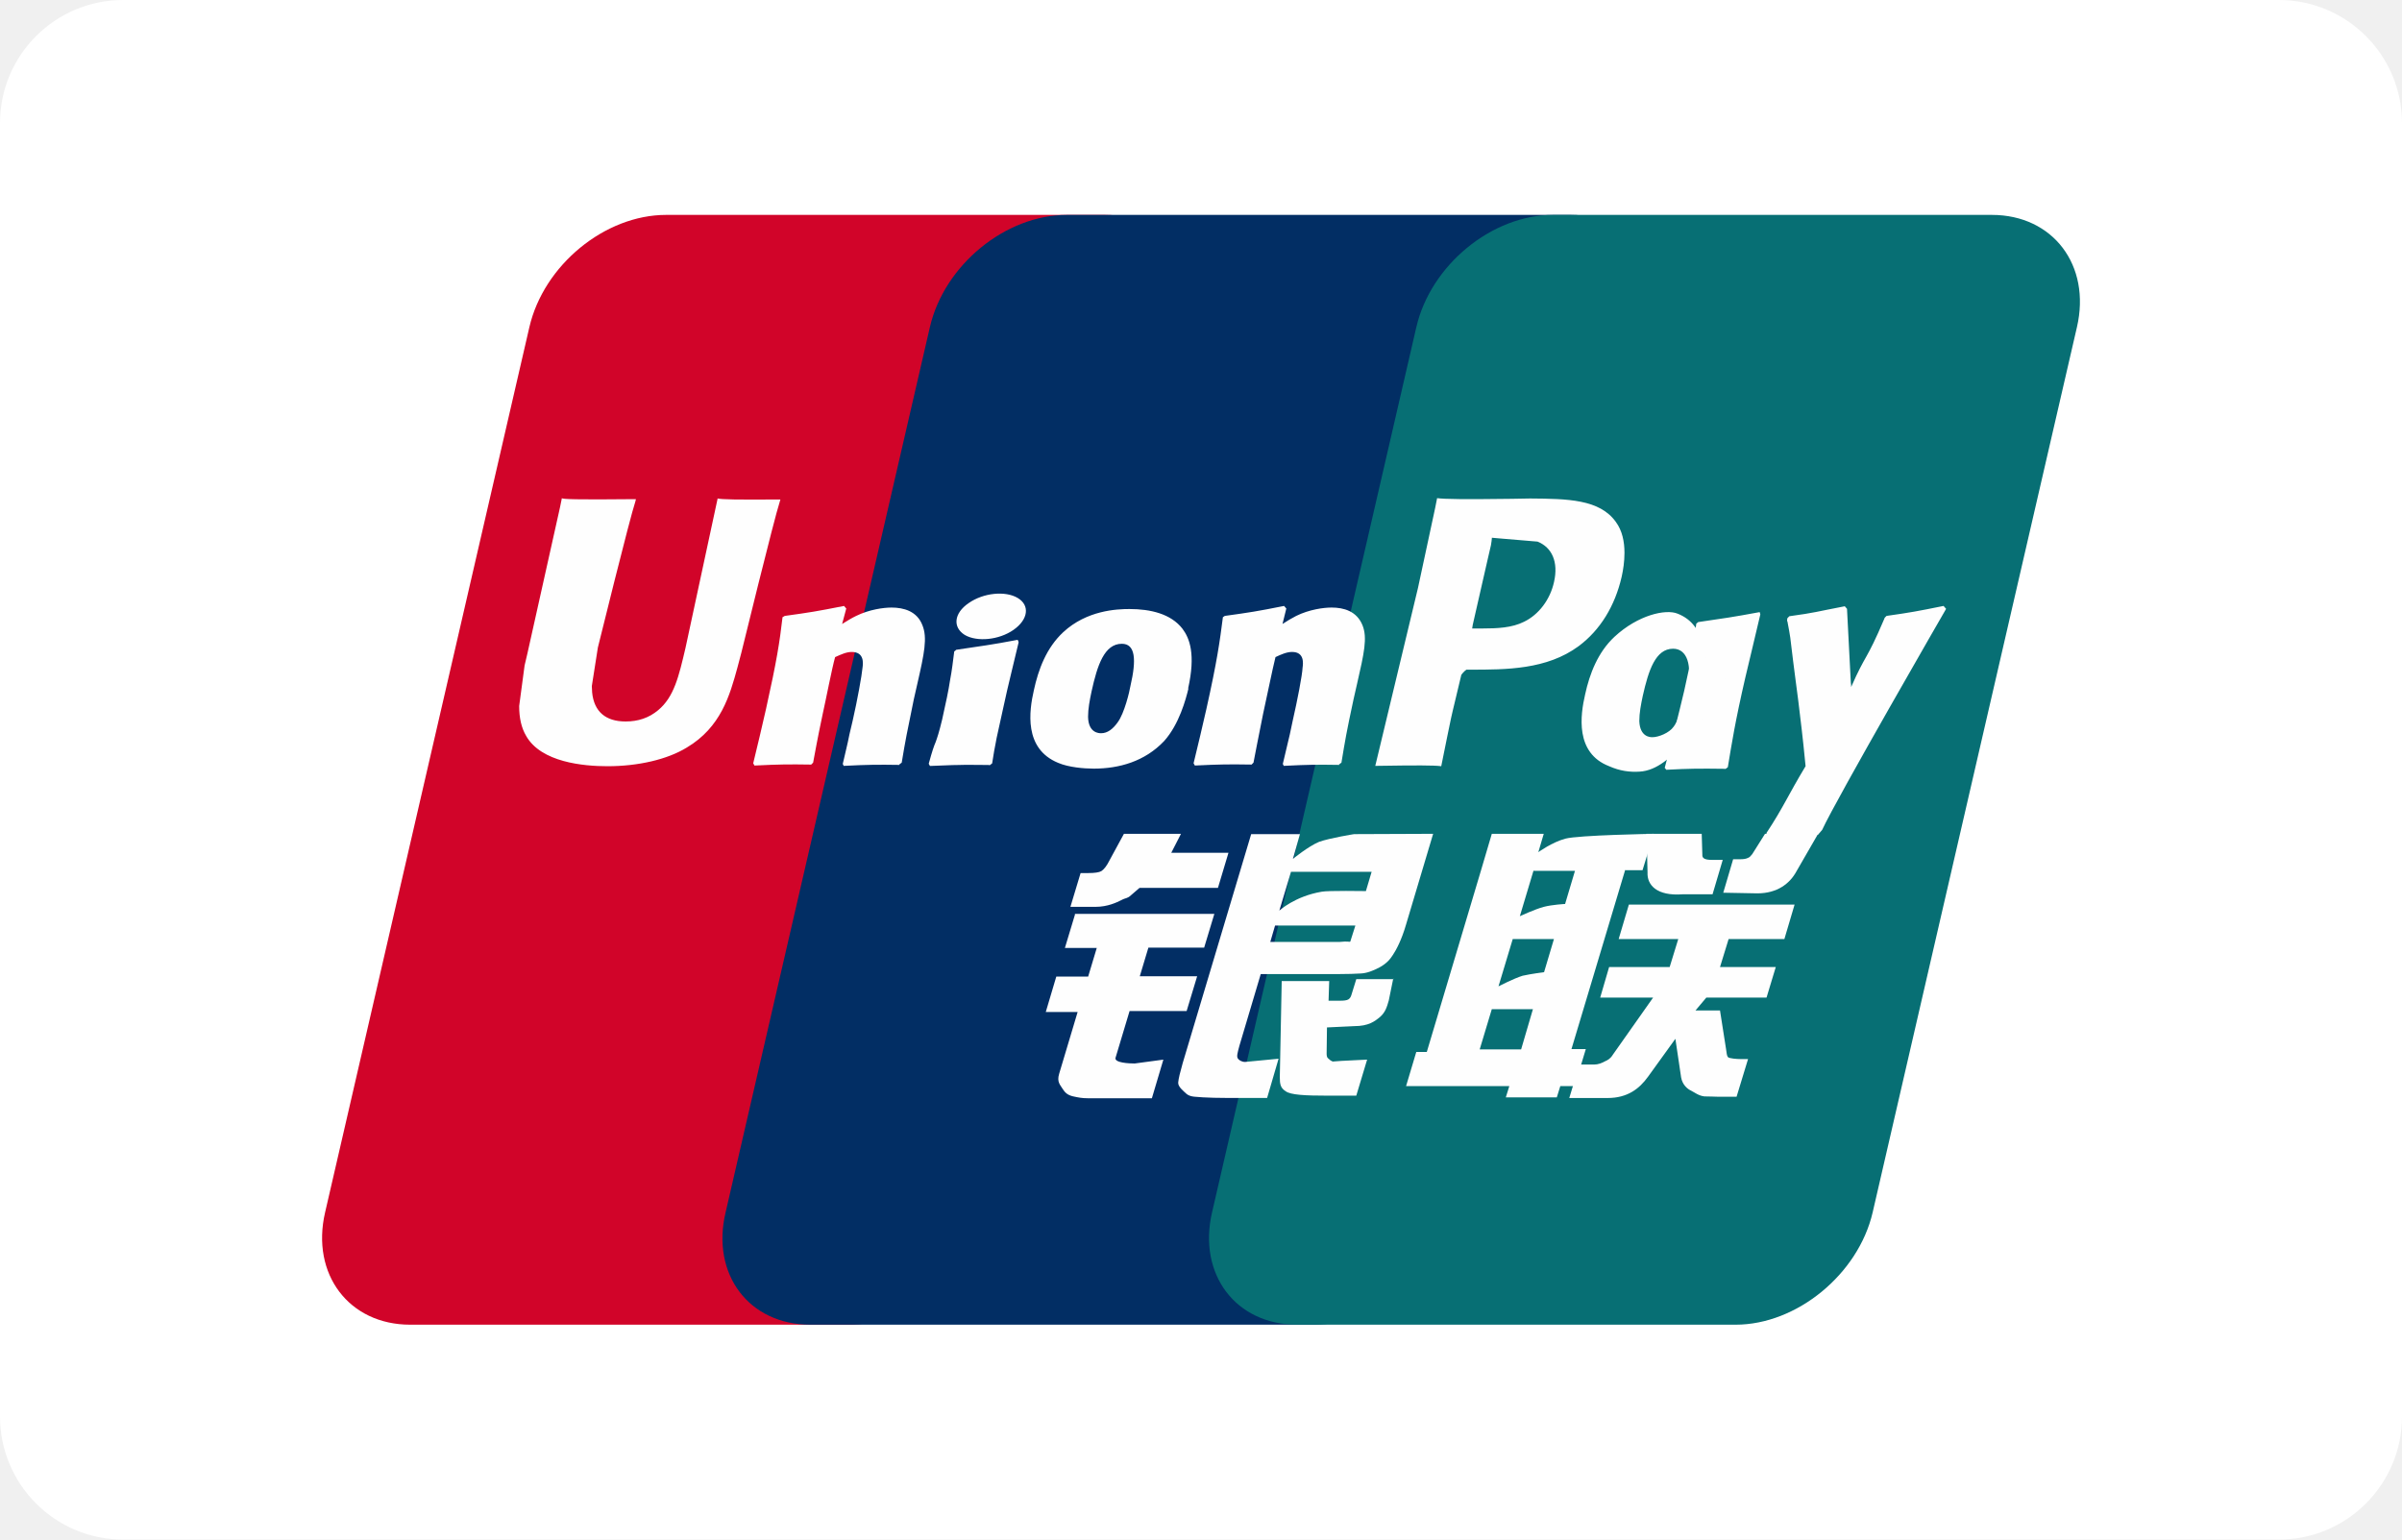
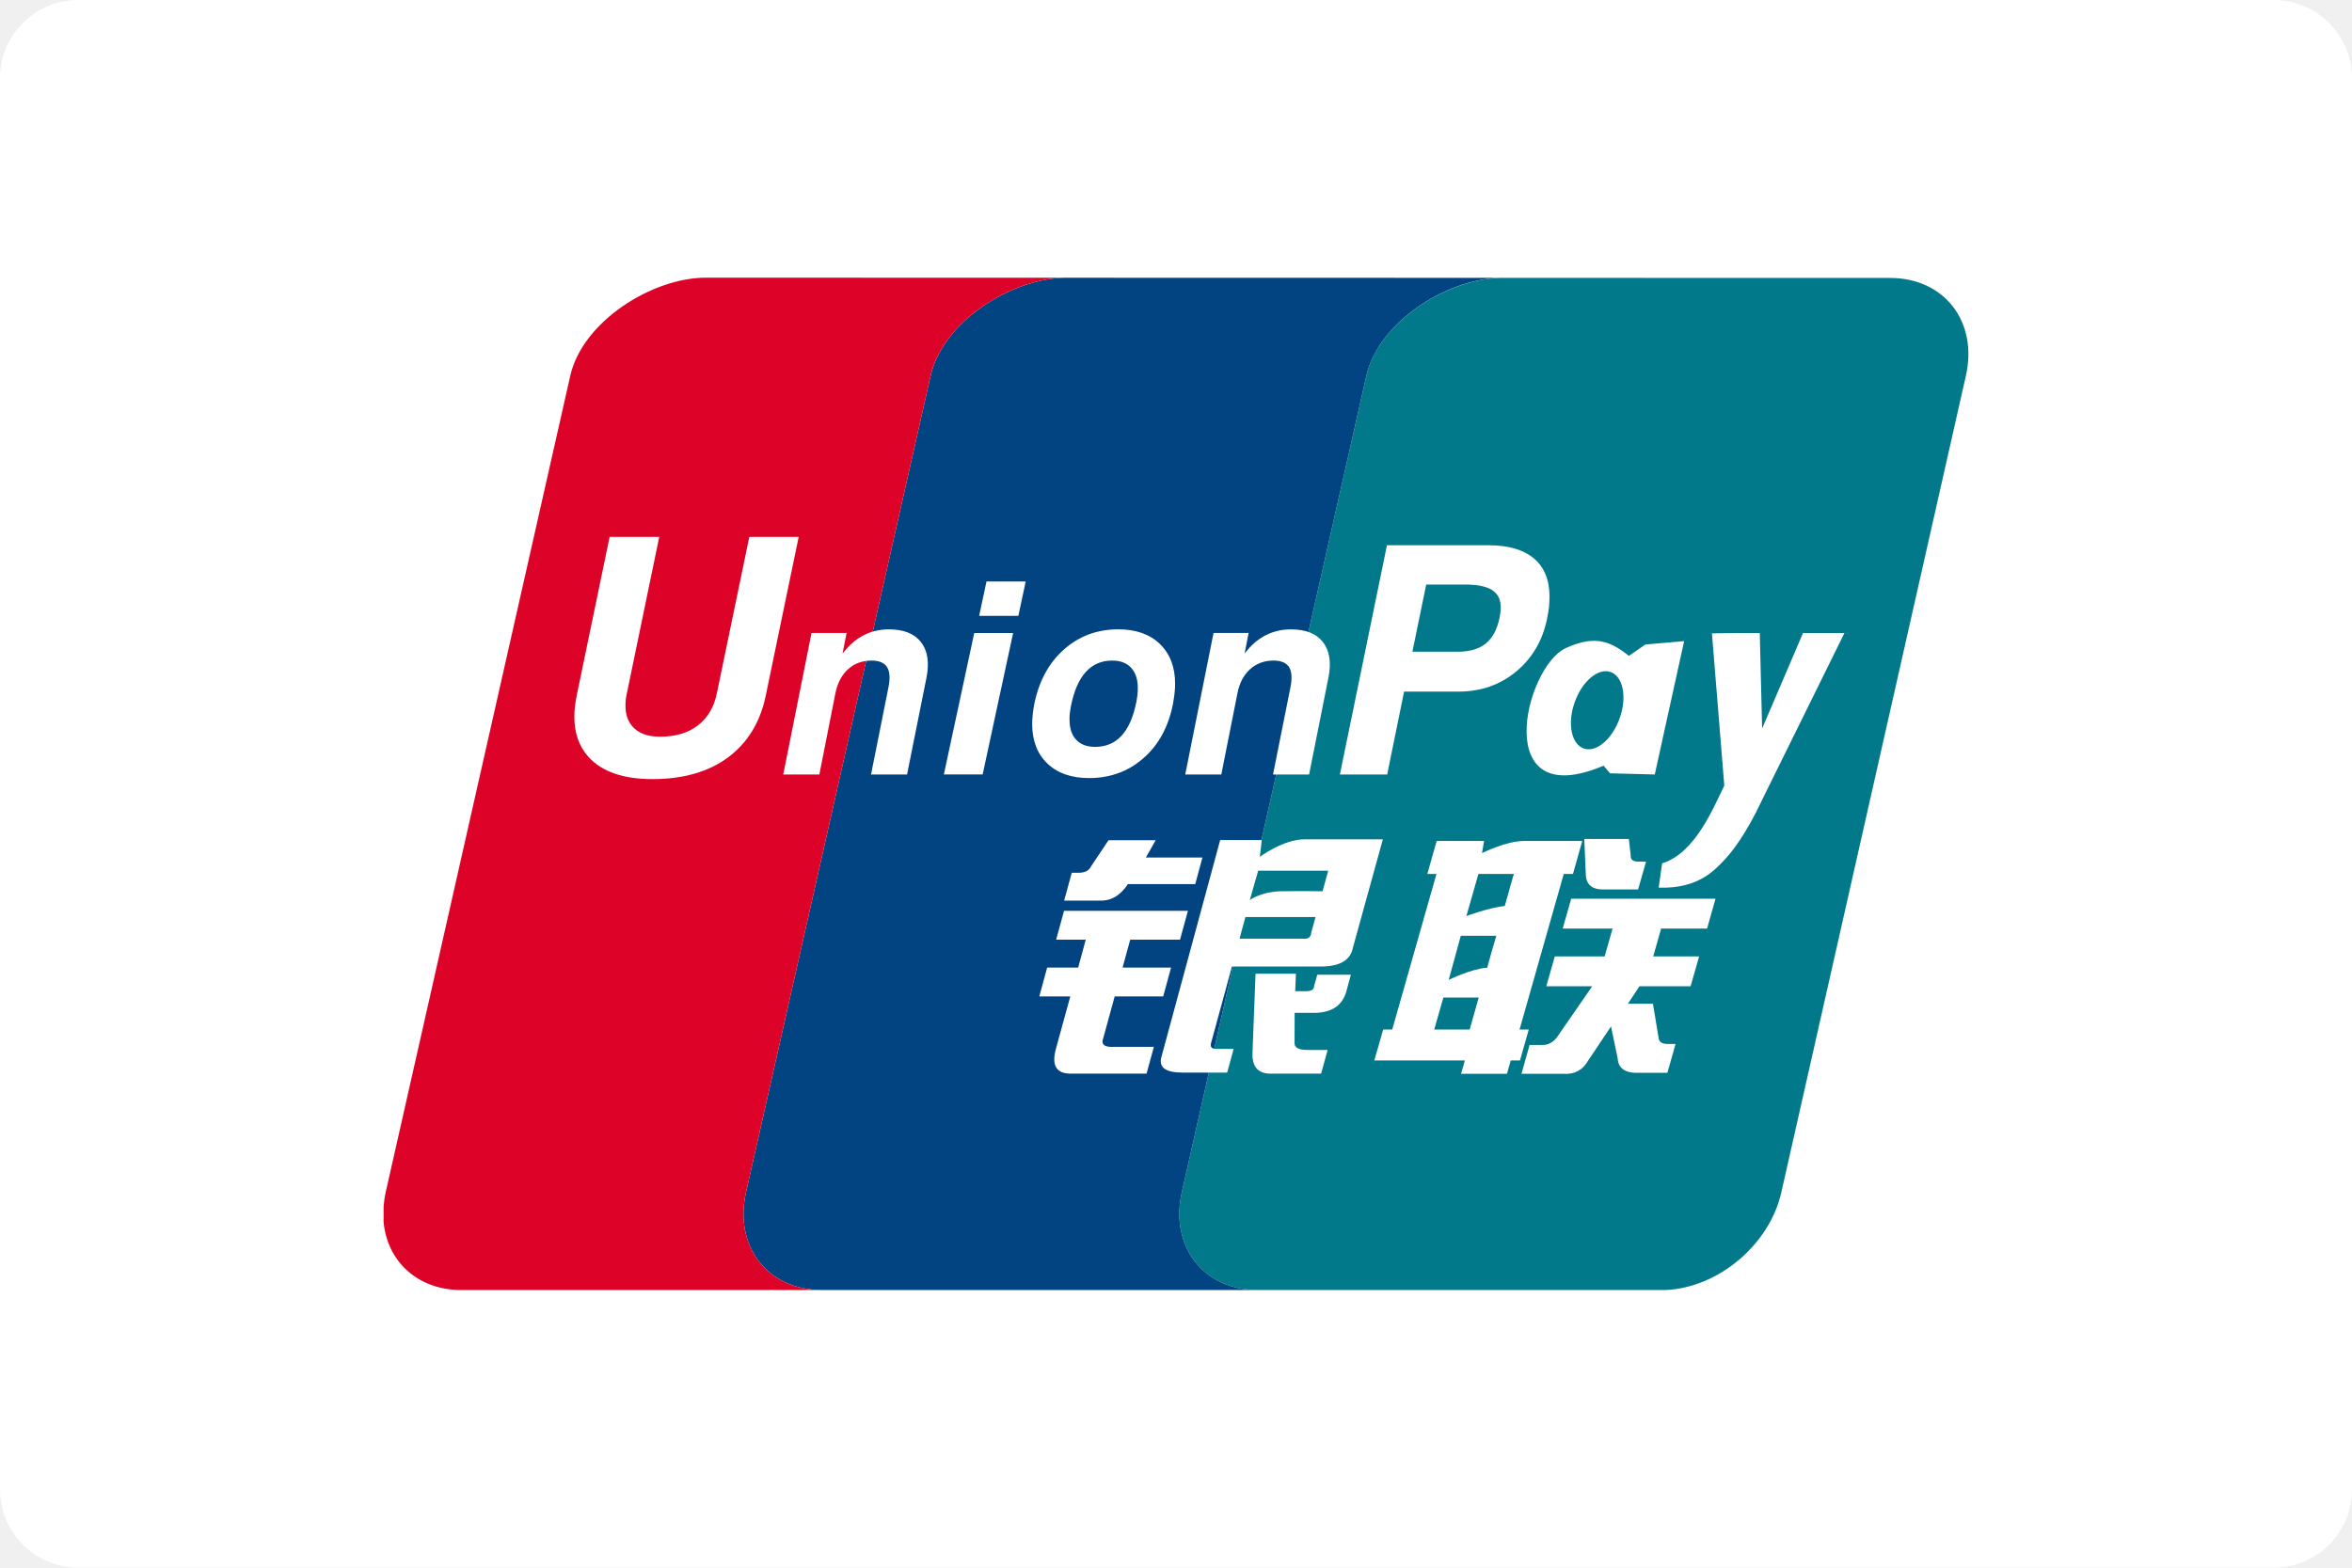
- <svg xmlns="http://www.w3.org/2000/svg" width="780" height="500" enable-background="new 0 0 780 500" version="1.1" viewBox="0 0 780 500" xml:space="preserve">
-   <path d="M40,0h700c22.092,0,40,17.909,40,40v420c0,22.092-17.908,40-40,40H40c-22.091,0-40-17.908-40-40V40   C0,17.909,17.909,0,40,0z" fill="#fff" />
-   <path d="m216.4 69.791h142.39c19.87 0 32.287 16.406 27.63 36.47l-66.333 287.48c-4.656 20.063-24.629 36.47-44.498 36.47h-142.39c-19.87 0-32.287-16.406-27.63-36.47l66.331-287.48c4.657-20.168 24.526-36.47 44.395-36.47h0.104z" fill="#D10429" />
-   <path d="m346.34 69.791h163.82c19.868 0 10.865 16.406 6.209 36.47l-66.334 287.48c-4.657 20.063-3.208 36.47-23.077 36.47h-163.81c-19.972 0-32.287-16.406-27.527-36.47l66.334-287.48c4.656-20.168 24.524-36.47 44.498-36.47h-0.104z" fill="#022E64" />
-   <path d="m504.41 69.791h142.4c19.869 0 32.287 16.406 27.629 36.47l-66.332 287.48c-4.658 20.063-24.631 36.47-44.499 36.47h-142.39c-19.973 0-32.287-16.406-27.63-36.47l66.333-287.48c4.656-20.168 24.525-36.47 44.394-36.47h0.104z" fill="#076F74" />
-   <path d="m480.5 340.81h13.453l3.829-13.063h-13.351l-3.931 13.063zm10.762-35.95l-4.657 15.467s5.071-2.613 7.865-3.449c2.794-0.627 6.933-1.15 6.933-1.15l3.208-10.763h-13.451l0.102-0.105zm6.726-22.153l-4.449 14.839s4.967-2.3 7.761-3.029c2.794-0.732 6.933-0.941 6.933-0.941l3.208-10.764h-13.349l-0.104-0.105zm29.701 0l-17.386 57.997h4.657l-3.622 12.018h-4.657l-1.138 3.657h-16.559l1.14-3.657h-33.529l3.311-11.076h3.415l17.594-58.938 3.518-11.913h16.868l-1.76 5.956s4.449-3.239 8.797-4.39c4.243-1.148 28.665-1.566 28.665-1.566l-3.622 11.809h-5.795l0.103 0.103z" fill="#FEFEFE" />
-   <path d="m534.59 270.79h18.006l0.207 6.792c-0.103 1.149 0.828 1.672 3.001 1.672h3.622l-3.311 11.183h-9.729c-8.382 0.627-11.59-3.03-11.383-7.106l-0.311-12.437-0.102-0.104zm2.216 53.2h-17.178l2.896-9.927h19.662l2.794-9.092h-19.351l3.311-11.182h53.812l-3.312 11.182h-18.109l-2.794 9.092h18.109l-3.002 9.927h-19.558l-3.518 4.18h7.968l1.966 12.54c0.207 1.254 0.207 2.09 0.62 2.613 0.415 0.418 2.795 0.627 4.14 0.627h2.38l-3.725 12.227h-6.106c-0.93 0-2.38-0.104-4.346-0.104-1.863-0.21-3.104-1.255-4.346-1.882-1.139-0.522-2.794-1.881-3.208-4.284l-1.863-12.54-8.899 12.331c-2.795 3.866-6.622 6.897-13.143 6.897h-12.418l3.311-10.869h4.761c1.346 0 2.588-0.521 3.52-1.045 0.931-0.418 1.758-0.836 2.586-2.193l13.04-18.498zm-187.9-27.2h45.429l-3.312 10.973h-18.109l-2.793 9.299h18.627l-3.415 11.287h-18.524l-4.553 15.152c-0.517 1.672 4.45 1.881 6.209 1.881l9.313-1.254-3.726 12.54h-20.904c-1.654 0-2.896-0.209-4.76-0.627-1.76-0.418-2.587-1.254-3.311-2.403-0.726-1.254-1.968-2.195-1.14-4.912l6.002-20.063h-10.348l3.415-11.495h10.348l2.794-9.3h-10.347l3.312-10.974-0.207-0.104zm31.387-19.835h18.627l-3.415 11.39h-25.457l-2.794 2.404c-1.242 1.15-1.552 0.732-3.105 1.568-1.447 0.73-4.449 2.193-8.382 2.193h-8.175l3.311-10.972h2.484c2.07 0 3.52-0.21 4.243-0.627 0.828-0.522 1.76-1.672 2.69-3.554l4.656-8.568h18.525l-3.208 6.27v-0.104zm35.107 18.81s5.07-4.701 13.764-6.164c1.966-0.418 14.384-0.211 14.384-0.211l1.863-6.27h-26.182l-3.83 12.75 1e-3 -0.105zm24.629 4.807h-25.975l-1.552 5.329h22.56c2.69-0.313 3.208 0.104 3.415-0.104l1.655-5.225h-0.103zm-33.735-29.678h15.833l-2.276 8.047s4.967-4.075 8.485-5.539c3.519-1.254 11.383-2.508 11.383-2.508l25.664-0.104-8.796 29.469c-1.449 5.016-3.208 8.256-4.243 9.823-0.93 1.463-2.07 2.821-4.346 4.075-2.173 1.15-4.141 1.881-6.002 1.986-1.656 0.104-4.347 0.209-7.865 0.209h-24.732l-6.934 23.303c-0.62 2.299-0.931 3.447-0.517 4.074 0.31 0.523 1.241 1.15 2.38 1.15l10.865-1.045-3.726 12.749h-12.21c-3.933 0-6.727-0.104-8.693-0.21-1.862-0.208-3.83 0-5.175-1.044-1.138-1.045-2.896-2.403-2.794-3.763 0.104-1.254 0.621-3.344 1.45-6.27l22.249-74.402z" fill="#FEFEFE" />
-   <path d="m452.43 317.79l-1.449 7.105c-0.619 2.194-1.138 3.867-2.794 5.33-1.759 1.463-3.725 3.03-8.484 3.03l-8.796 0.418-0.104 7.942c-0.103 2.193 0.519 1.984 0.828 2.402 0.414 0.418 0.724 0.523 1.138 0.732l2.794-0.21 8.384-0.417-3.52 11.704h-9.624c-6.726 0-11.797-0.21-13.35-1.463-1.655-1.046-1.862-2.3-1.862-4.599l0.62-31.141h15.42l-0.207 6.374h3.725c1.242 0 2.175-0.104 2.691-0.418s0.828-0.836 1.035-1.567l1.552-5.016h12.108l-0.105-0.206zm-219.37-156c-0.517 2.508-10.451 48.592-10.451 48.592-2.174 9.3-3.726 15.989-8.9 20.273-3.001 2.508-6.52 3.657-10.555 3.657-6.52 0-10.245-3.239-10.866-9.404l-0.104-2.09s1.966-12.436 1.966-12.54c0 0 10.349-42.009 12.212-47.548 0.103-0.313 0.103-0.522 0.103-0.627-20.18 0.21-23.801 0-24.008-0.313-0.104 0.418-0.621 3.03-0.621 3.03l-10.556 47.34-0.932 3.97-1.758 13.168c0 3.866 0.724 7.105 2.277 9.718 4.863 8.569 18.627 9.823 26.388 9.823 10.038 0 19.455-2.195 25.767-6.061 11.073-6.584 13.97-16.929 16.454-26.02l1.242-4.703s10.659-43.576 12.522-49.219c0.103-0.314 0.103-0.523 0.207-0.627-14.695 0.104-18.938 0-20.387-0.314v-0.105zm59.03 86.623c-7.141-0.105-9.728-0.105-18.11 0.313l-0.311-0.627c0.724-3.24 1.552-6.374 2.173-9.614l1.035-4.389c1.552-6.792 3.001-14.839 3.208-17.242 0.207-1.463 0.62-5.12-3.519-5.12-1.759 0-3.518 0.835-5.38 1.671-1.036 3.658-3.002 13.899-4.037 18.497-2.07 9.823-2.173 10.972-3.104 15.78l-0.621 0.626c-7.347-0.104-9.934-0.104-18.42 0.314l-0.414-0.732c1.449-5.852 2.794-11.704 4.14-17.556 3.518-15.78 4.45-21.84 5.38-29.887l0.725-0.418c8.279-1.149 10.245-1.463 19.248-3.239l0.724 0.836-1.345 5.016c1.552-0.94 3.001-1.881 4.553-2.613 4.243-2.09 8.9-2.717 11.487-2.717 3.932 0 8.279 1.15 10.038 5.748 1.656 4.075 0.62 9.091-1.656 19.019l-1.138 5.016c-2.277 11.077-2.69 13.062-3.933 20.586l-0.827 0.627 0.104 0.105zm29.057 0.027c-4.346 0-7.14-0.104-9.83 0-2.691 0-5.278 0.21-9.314 0.314l-0.207-0.314-0.207-0.418c1.138-4.18 1.656-5.643 2.277-7.106 0.517-1.463 1.034-2.926 2.07-7.21 1.241-5.539 2.069-9.405 2.586-12.854 0.621-3.24 0.932-6.06 1.346-9.3l0.31-0.209 0.31-0.313c4.347-0.627 7.038-1.045 9.832-1.463s5.691-0.94 10.141-1.776l0.207 0.418 0.103 0.418-2.482 10.345c-0.828 3.449-1.656 6.897-2.38 10.346-1.554 7.315-2.277 10.032-2.587 12.017-0.414 1.881-0.519 2.822-1.14 6.584l-0.414 0.313-0.414 0.314-0.207-0.106zm45.942-25.675c-0.31 1.881-1.966 8.883-4.139 11.809-1.553 2.194-3.312 3.553-5.382 3.553-0.62 0-4.14 0-4.242-5.33 0-2.612 0.517-5.33 1.138-8.255 1.863-8.465 4.14-15.466 9.831-15.466 4.45 0 4.76 5.225 2.794 13.689zm18.73 0.836c2.483-11.077 0.518-16.302-1.862-19.437-3.726-4.807-10.348-6.374-17.178-6.374-4.141 0-13.867 0.418-21.525 7.524-5.484 5.12-8.071 12.122-9.52 18.81-1.554 6.792-3.312 19.019 7.864 23.617 3.414 1.463 8.382 1.88 11.59 1.88 8.176 0 16.558-2.298 22.87-8.986 4.863-5.434 7.036-13.585 7.864-17.034h-0.103zm174.43 26.08c-8.693-0.104-11.176-0.104-19.146 0.314l-0.517-0.627c2.173-8.256 4.346-16.616 6.312-24.976 2.483-10.868 3.104-15.466 3.933-21.84l0.62-0.522c8.59-1.254 10.97-1.567 19.973-3.239l0.207 0.731c-1.656 6.897-3.208 13.69-4.864 20.482-3.311 14.317-4.45 21.632-5.69 29.156l-0.828 0.627v-0.106z" fill="#FEFEFE" />
-   <path d="m547.75 224.16c-0.414 1.776-2.07 8.882-4.243 11.808-1.449 2.09-4.967 3.449-6.933 3.449-0.621 0-4.036 0-4.243-5.225 0-2.613 0.517-5.33 1.138-8.256 1.863-8.255 4.141-15.257 9.831-15.257 4.45 0 6.416 5.12 4.45 13.585v-0.104zm17.075 0.836c2.482-11.077-7.658-0.94-9.21-4.598-2.484-5.748-0.933-17.243-10.866-21.109-3.829-1.568-12.832 0.418-20.49 7.524-5.381 5.016-8.072 12.017-9.52 18.705-1.554 6.688-3.312 19.02 7.76 23.304 3.52 1.567 6.727 1.985 9.935 1.776 11.178-0.627 19.662-17.661 25.976-24.349 4.861-5.329 5.69 1.986 6.415-1.253zm-129.94 23.413c-7.14-0.105-9.624-0.105-18.006 0.313l-0.311-0.627c0.725-3.24 1.553-6.374 2.276-9.614l0.931-4.389c1.554-6.792 3.105-14.839 3.208-17.242 0.207-1.463 0.621-5.12-3.415-5.12-1.759 0-3.62 0.835-5.38 1.671-0.932 3.658-3.002 13.899-4.037 18.497-1.966 9.823-2.173 10.972-3.104 15.78l-0.621 0.626c-7.347-0.104-9.934-0.104-18.42 0.314l-0.414-0.732c1.449-5.852 2.794-11.704 4.14-17.556 3.519-15.78 4.347-21.84 5.38-29.887l0.621-0.418c8.28-1.149 10.35-1.463 19.248-3.239l0.726 0.836-1.242 5.016c1.449-0.94 3.001-1.881 4.45-2.613 4.243-2.09 8.899-2.717 11.485-2.717 3.934 0 8.177 1.15 10.038 5.748 1.656 4.075 0.519 9.091-1.759 19.019l-1.138 5.016c-2.38 11.077-2.69 13.062-3.934 20.586l-0.826 0.627 0.104 0.105zm62.001-86.519l-6.002 0.105c-15.523 0.209-21.732 0.104-24.215-0.209-0.207 1.15-0.621 3.135-0.621 3.135s-5.588 25.916-5.588 26.02c0 0-13.246 55.176-13.867 57.788 13.556-0.209 19.041-0.209 21.421 0.105 0.519-2.613 3.622-17.974 3.726-17.974 0 0 2.69-11.286 2.795-11.704 0 0 0.826-1.15 1.654-1.672h1.242c11.694 0 24.836 0 35.186-7.628 7.036-5.225 11.797-13.063 13.97-22.468 0.517-2.299 0.931-5.016 0.931-7.837 0-3.658-0.724-7.21-2.794-10.032-5.279-7.42-15.731-7.524-27.838-7.629zm7.761 27.066c-1.241 5.747-4.967 10.659-9.727 12.958-3.933 1.985-8.693 2.194-13.66 2.194h-3.208l0.207-1.254s5.899-25.916 5.899-25.811l0.206-1.359 0.104-1.045 2.38 0.21s12.211 1.044 12.418 1.044c4.759 1.881 6.83 6.688 5.381 13.063zm127.21 8.666l-0.723-0.836c-8.797 1.776-10.453 2.09-18.525 3.24l-0.619 0.626c0 0.105-0.104 0.21-0.104 0.418v-0.104c-6.002 14.107-5.9 11.077-10.762 22.154 0-0.523 0-0.836-0.105-1.359l-1.242-24.035-0.723-0.836c-9.314 1.777-9.521 2.09-18.007 3.24l-0.621 0.627c-0.104 0.313-0.104 0.627-0.104 0.94l0.104 0.105c1.035 5.538 0.828 4.284 1.863 12.958 0.517 4.284 1.138 8.569 1.655 12.749 0.828 7.106 1.346 10.554 2.381 21.318-5.797 9.613-7.142 13.271-12.729 21.734l0.31 0.836c8.384-0.312 10.246-0.312 16.455-0.312l1.346-1.568c4.656-10.135 40.256-71.79 40.256-71.79l-0.106-0.105zm-302.72 6.922c4.76-3.344 5.38-7.942 1.345-10.345-4.036-2.404-11.176-1.672-15.937 1.672-4.76 3.24-5.277 7.837-1.241 10.345 3.932 2.3 11.072 1.672 15.833-1.672z" fill="#FEFEFE" />
-   <path d="m590.33 270.9l-6.935 12.019c-2.173 4.075-6.312 7.21-12.728 7.21l-11.073-0.209 3.208-10.868h2.173c1.138 0 1.966-0.104 2.587-0.418 0.621-0.209 0.933-0.627 1.449-1.254l4.14-6.583h17.282l-0.103 0.103z" fill="#FEFEFE" />
+ <svg xmlns="http://www.w3.org/2000/svg" width="120" height="80" viewBox="0 0 120 80" fill="none">
+   <rect width="120" height="80" rx="4" fill="white" />
+   <path fill-rule="evenodd" clip-rule="evenodd" d="M76.528 14.179C73.742 14.265 70.335 16.46 69.715 19.165L60.298 60.837C59.678 63.568 61.366 65.79 64.081 65.831H85C87.674 65.699 90.272 63.53 90.882 60.855L100.299 19.183C100.93 16.424 99.201 14.184 96.44 14.184L76.528 14.179Z" fill="#01798A" />
+   <path fill-rule="evenodd" clip-rule="evenodd" d="M60.298 60.837L69.715 19.165C70.335 16.46 73.742 14.265 76.478 14.181L68.561 14.176L54.297 14.174C51.554 14.23 48.102 16.439 47.482 19.165L38.063 60.837C37.44 63.568 39.13 65.79 41.844 65.831H64.081C61.366 65.79 59.678 63.568 60.298 60.837Z" fill="#024381" />
+   <path fill-rule="evenodd" clip-rule="evenodd" d="M38.063 60.837L47.482 19.165C48.102 16.439 51.554 14.23 54.297 14.174L36.024 14.169C33.265 14.169 29.729 16.404 29.098 19.165L19.679 60.837C19.622 61.091 19.59 61.341 19.571 61.584V62.358C19.755 64.348 21.275 65.798 23.46 65.831H41.844C39.13 65.79 37.44 63.568 38.063 60.837Z" fill="#DD0228" />
+   <path fill-rule="evenodd" clip-rule="evenodd" d="M54.682 44.538H55.028C55.345 44.538 55.559 44.432 55.659 44.221L56.558 42.876H58.964L58.463 43.76H61.348L60.982 45.116H57.549C57.153 45.711 56.666 45.99 56.081 45.957H54.293L54.682 44.538ZM54.287 46.481H60.608L60.205 47.953H57.663L57.275 49.375H59.749L59.346 50.847H56.872L56.297 52.947C56.155 53.298 56.342 53.456 56.856 53.42H58.872L58.498 54.788H54.627C53.894 54.788 53.642 54.368 53.872 53.527L54.607 50.847H53.026L53.427 49.375H55.009L55.396 47.953H53.885L54.287 46.481ZM64.376 42.866L64.277 43.727C64.277 43.727 65.469 42.832 66.552 42.832H70.554L69.023 48.373C68.897 49.006 68.352 49.321 67.391 49.321H62.855L61.793 53.212C61.732 53.42 61.818 53.527 62.047 53.527H62.94L62.611 54.735H60.343C59.472 54.735 59.109 54.473 59.253 53.947L62.255 42.866H64.376ZM67.765 44.432H64.193L63.766 45.927C63.766 45.927 64.361 45.497 65.355 45.482C66.346 45.466 67.478 45.482 67.478 45.482L67.765 44.432ZM66.471 47.9C66.735 47.936 66.883 47.831 66.901 47.584L67.119 46.796H63.542L63.242 47.9H66.471ZM64.058 49.69H66.12L66.082 50.582H66.631C66.908 50.582 67.046 50.493 67.046 50.318L67.208 49.741H68.922L68.693 50.582C68.499 51.284 67.986 51.65 67.152 51.686H66.054L66.049 53.212C66.029 53.456 66.25 53.58 66.705 53.58H67.737L67.404 54.788H64.928C64.234 54.821 63.893 54.49 63.9 53.789L64.058 49.69Z" fill="white" />
+   <path fill-rule="evenodd" clip-rule="evenodd" d="M72.822 44.599L73.3 42.916H75.718L75.613 43.534C75.613 43.534 76.849 42.916 77.739 42.916H80.728L80.253 44.599H79.783L77.528 52.538H77.998L77.55 54.114H77.08L76.884 54.798H74.543L74.738 54.114H70.119L70.569 52.538H71.032L73.289 44.599H72.822ZM75.43 44.599L74.815 46.748C74.815 46.748 75.868 46.344 76.775 46.23C76.976 45.479 77.238 44.599 77.238 44.599H75.43ZM74.53 47.755L73.913 50.005C73.913 50.005 75.079 49.431 75.88 49.382C76.111 48.513 76.343 47.755 76.343 47.755H74.53ZM74.983 52.538L75.445 50.906H73.641L73.175 52.538H74.983ZM80.83 42.812H83.103L83.2 43.651C83.184 43.864 83.311 43.967 83.581 43.967H83.983L83.576 45.388H81.906C81.268 45.421 80.939 45.177 80.909 44.65L80.83 42.812ZM87.527 45.861L87.095 47.386H84.75L84.349 48.805H86.69L86.255 50.328H83.647L83.057 51.221H84.334L84.629 53.008C84.664 53.186 84.822 53.273 85.091 53.273H85.488L85.071 54.745H83.668C82.94 54.781 82.564 54.536 82.534 54.01L82.195 52.378L81.034 54.114C80.759 54.605 80.337 54.834 79.768 54.798H77.624L78.041 53.326H78.71C78.985 53.326 79.213 53.204 79.419 52.957L81.237 50.328H78.893L79.327 48.805H81.87L82.274 47.386H79.729L80.164 45.861H87.527Z" fill="white" />
+   <path fill-rule="evenodd" clip-rule="evenodd" d="M89.855 40.918C89.093 42.54 88.366 43.486 87.939 43.926C87.511 44.361 86.665 45.373 84.626 45.296L84.802 44.058C86.517 43.529 87.445 41.146 87.974 40.091L87.344 32.321L88.671 32.303H89.784L89.904 37.178L91.991 32.303H94.104L89.855 40.918Z" fill="white" />
+   <path fill-rule="evenodd" clip-rule="evenodd" d="M83.947 32.89L83.108 33.468C82.231 32.781 81.43 32.357 79.885 33.074C77.779 34.05 76.02 41.538 81.817 39.072L82.147 39.463L84.427 39.522L85.925 32.718L83.947 32.89ZM82.65 36.61C82.284 37.691 81.466 38.406 80.825 38.202C80.185 38.004 79.956 36.961 80.327 35.878C80.693 34.795 81.516 34.083 82.152 34.286C82.793 34.485 83.024 35.527 82.65 36.61Z" fill="white" />
+   <path fill-rule="evenodd" clip-rule="evenodd" d="M70.763 27.825H75.959C76.958 27.825 77.731 28.052 78.262 28.497C78.791 28.947 79.056 29.593 79.056 30.434V30.46C79.056 30.62 79.045 30.8 79.03 30.996C79.004 31.189 78.971 31.385 78.929 31.588C78.7 32.702 78.168 33.597 77.347 34.276C76.523 34.953 75.547 35.293 74.424 35.293H71.637L70.775 39.522H68.362L70.763 27.825ZM72.061 33.259H74.373C74.975 33.259 75.453 33.119 75.801 32.842C76.147 32.562 76.376 32.135 76.503 31.556C76.523 31.449 76.536 31.352 76.551 31.263C76.559 31.179 76.569 31.095 76.569 31.014C76.569 30.599 76.422 30.299 76.127 30.111C75.832 29.92 75.369 29.829 74.728 29.829H72.766L72.061 33.259Z" fill="white" />
+   <path fill-rule="evenodd" clip-rule="evenodd" d="M61.915 32.301H63.705L63.502 33.343L63.755 33.046C64.335 32.425 65.042 32.117 65.871 32.117C66.624 32.117 67.167 32.336 67.505 32.776C67.839 33.216 67.935 33.824 67.772 34.604L66.791 39.522H64.95L65.841 35.065C65.932 34.604 65.906 34.261 65.767 34.04C65.622 33.819 65.359 33.709 64.976 33.709C64.503 33.709 64.107 33.857 63.779 34.149C63.453 34.444 63.237 34.853 63.136 35.375L62.312 39.522H60.472L61.915 32.301Z" fill="white" />
+   <path fill-rule="evenodd" clip-rule="evenodd" d="M53.445 38.97C52.926 38.474 52.665 37.806 52.662 36.956C52.662 36.811 52.671 36.646 52.69 36.465C52.709 36.282 52.733 36.104 52.768 35.939C53.003 34.767 53.504 33.836 54.275 33.15C55.046 32.461 55.975 32.115 57.063 32.115C57.954 32.115 58.661 32.364 59.178 32.862C59.696 33.364 59.955 34.04 59.955 34.899C59.955 35.047 59.944 35.217 59.924 35.4C59.901 35.586 59.874 35.764 59.842 35.939C59.612 37.093 59.112 38.014 58.341 38.688C57.569 39.367 56.642 39.705 55.562 39.705C54.667 39.705 53.963 39.461 53.445 38.97ZM57.224 37.541C57.574 37.162 57.825 36.587 57.977 35.822C58 35.703 58.02 35.578 58.033 35.453C58.045 35.331 58.051 35.217 58.051 35.113C58.051 34.668 57.937 34.322 57.71 34.078C57.484 33.831 57.162 33.709 56.747 33.709C56.197 33.709 55.75 33.902 55.399 34.289C55.046 34.675 54.795 35.26 54.638 36.038C54.616 36.158 54.598 36.277 54.582 36.394C54.569 36.514 54.565 36.626 54.568 36.727C54.568 37.17 54.681 37.511 54.908 37.752C55.135 37.994 55.455 38.113 55.876 38.113C56.428 38.113 56.875 37.922 57.224 37.541Z" fill="white" />
+   <path fill-rule="evenodd" clip-rule="evenodd" d="M49.706 32.303H51.69L50.136 39.519H48.157L49.706 32.303ZM50.331 29.674H52.332L51.958 31.426H49.957L50.331 29.674Z" fill="white" />
+   <path fill-rule="evenodd" clip-rule="evenodd" d="M41.404 32.301H43.193L42.988 33.343L43.245 33.046C43.825 32.425 44.529 32.117 45.36 32.117C46.113 32.117 46.656 32.336 46.996 32.776C47.332 33.216 47.423 33.824 47.265 34.604L46.279 39.522H44.441L45.331 35.065C45.423 34.604 45.397 34.261 45.256 34.04C45.116 33.819 44.849 33.709 44.464 33.709C43.991 33.709 43.593 33.857 43.269 34.149C42.944 34.444 42.729 34.853 42.623 35.375L41.804 39.522H39.962L41.404 32.301Z" fill="white" />
+   <path fill-rule="evenodd" clip-rule="evenodd" d="M39.072 35.484C38.792 36.855 38.144 37.907 37.139 38.655C36.142 39.39 34.857 39.758 33.283 39.758C31.802 39.758 30.716 39.382 30.024 38.627C29.543 38.09 29.304 37.409 29.304 36.585C29.304 36.244 29.345 35.878 29.426 35.484L31.103 27.398H33.635L31.981 35.392C31.93 35.614 31.91 35.82 31.913 36.005C31.91 36.415 32.012 36.75 32.218 37.012C32.518 37.401 33.005 37.594 33.682 37.594C34.461 37.594 35.103 37.404 35.602 37.02C36.1 36.638 36.425 36.097 36.572 35.392L38.23 27.398H40.75L39.072 35.484Z" fill="white" />
</svg>
